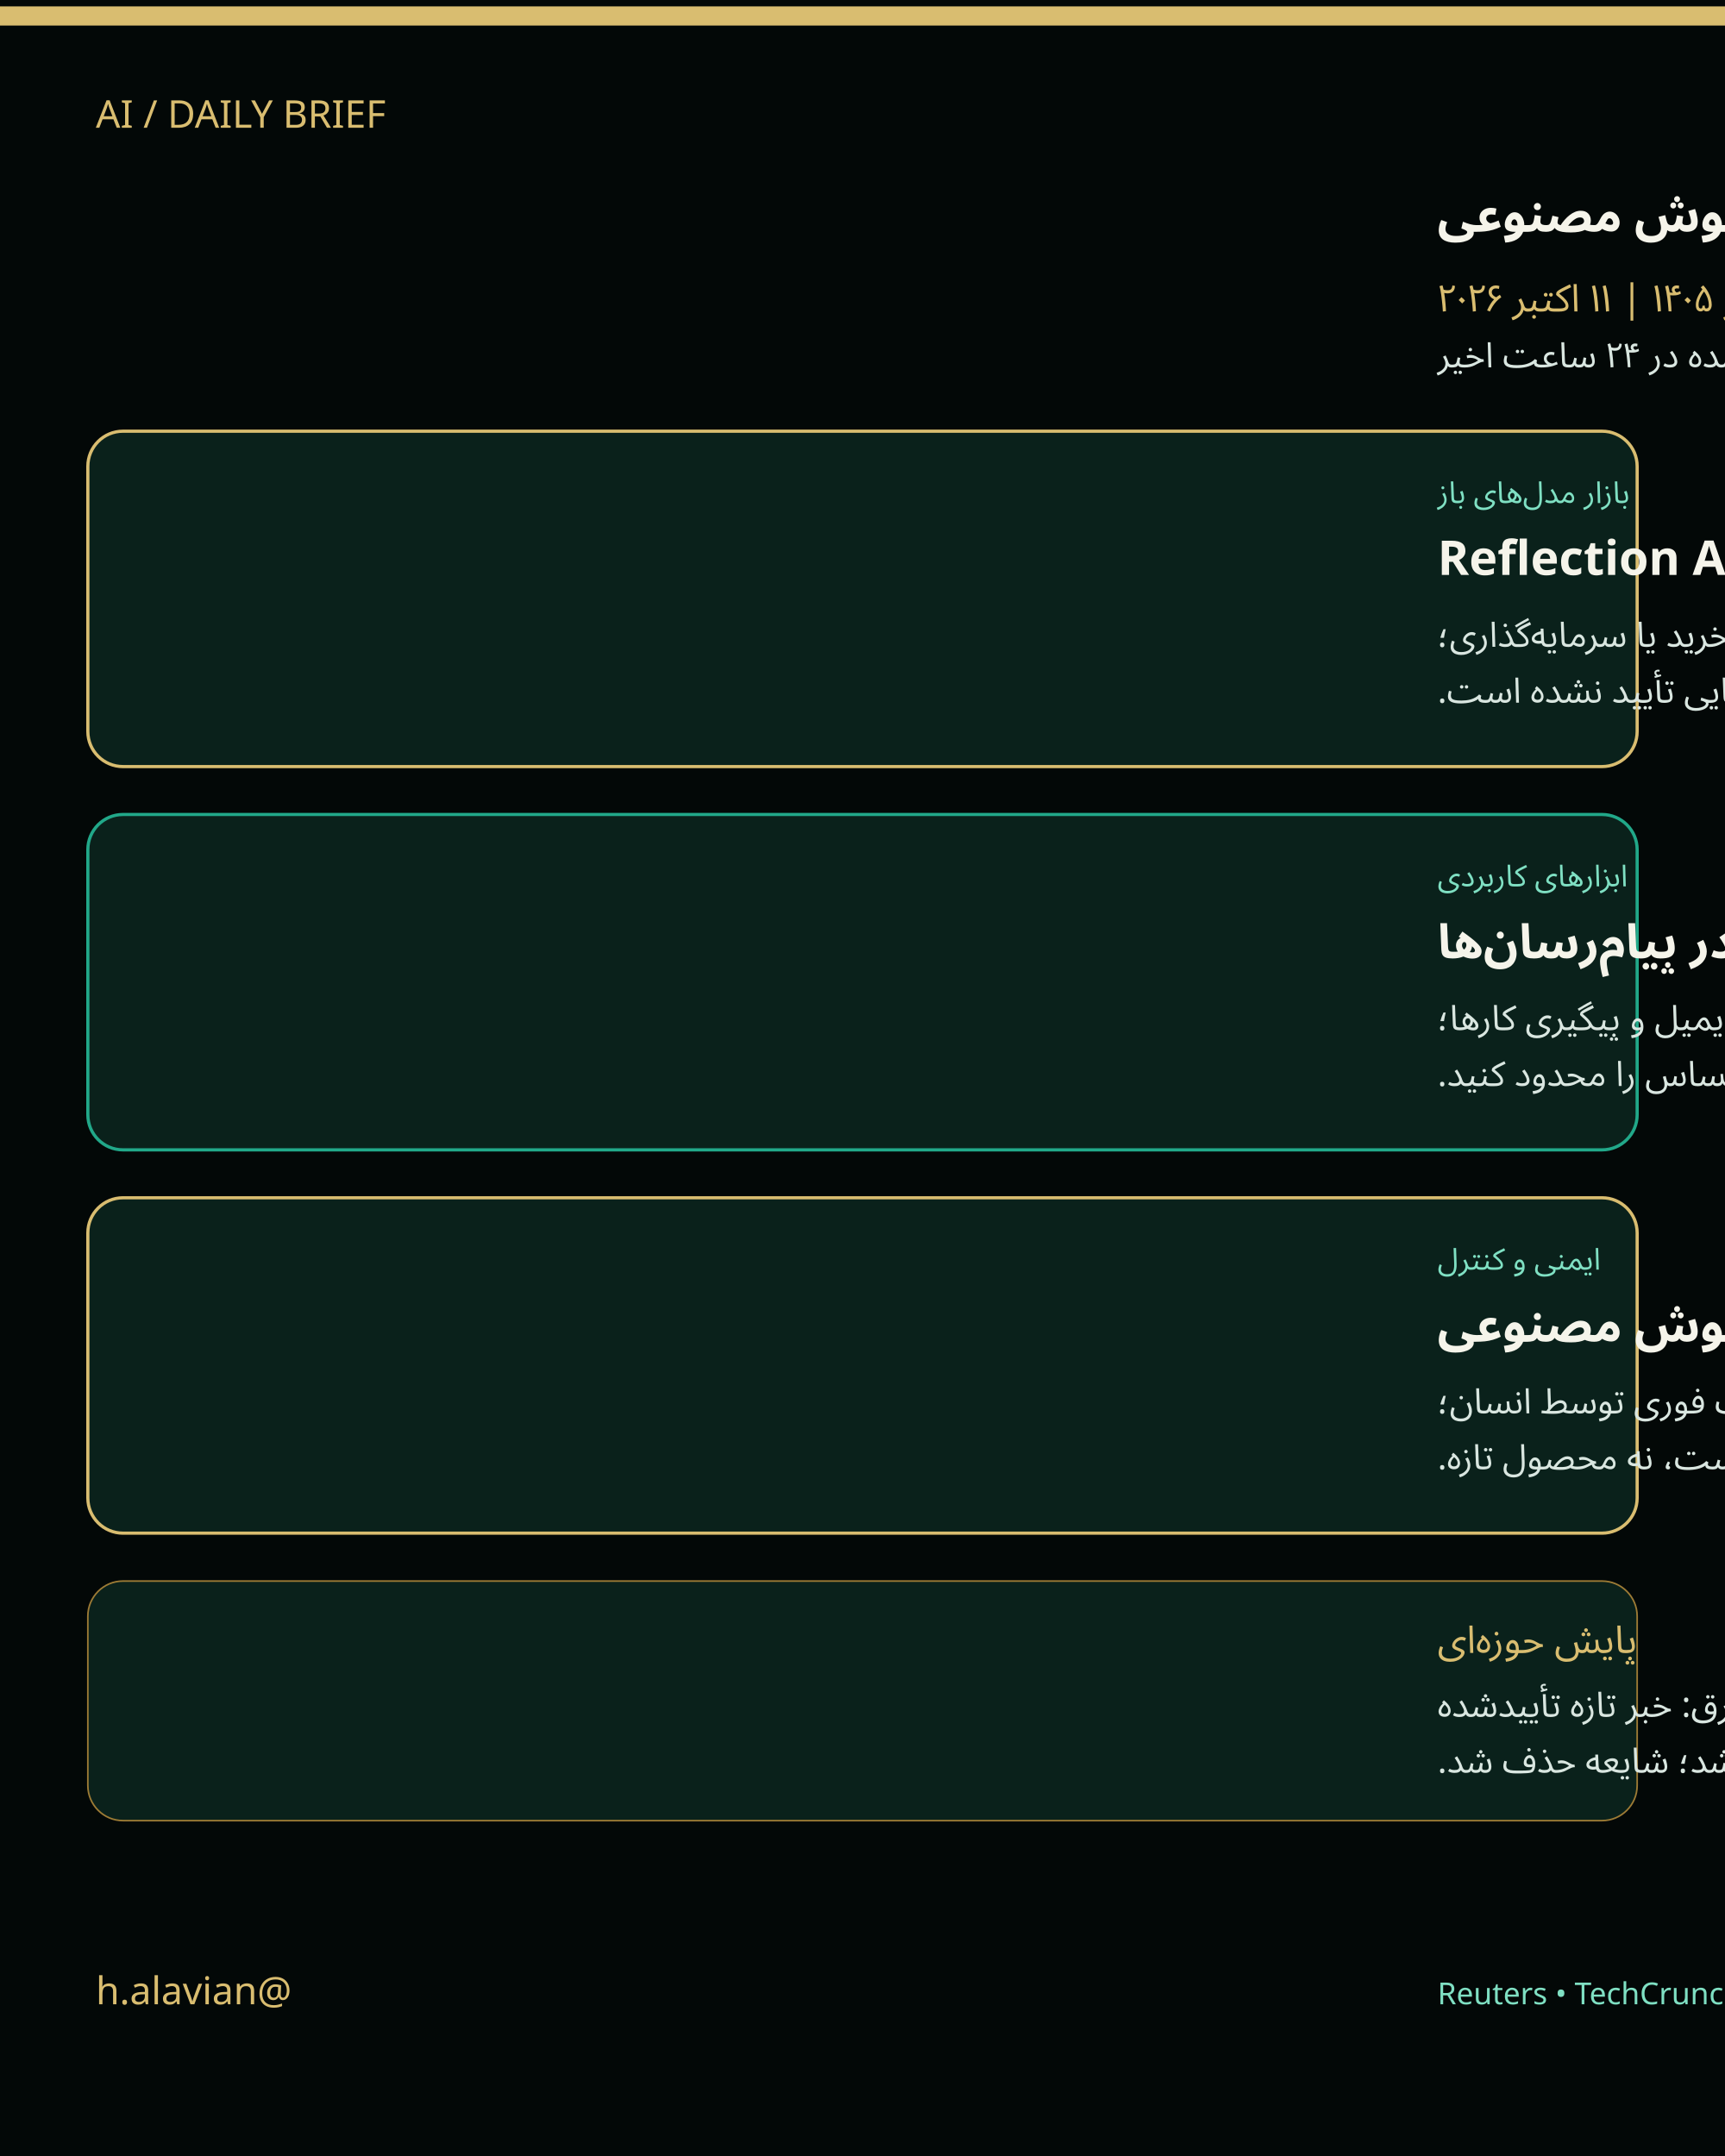
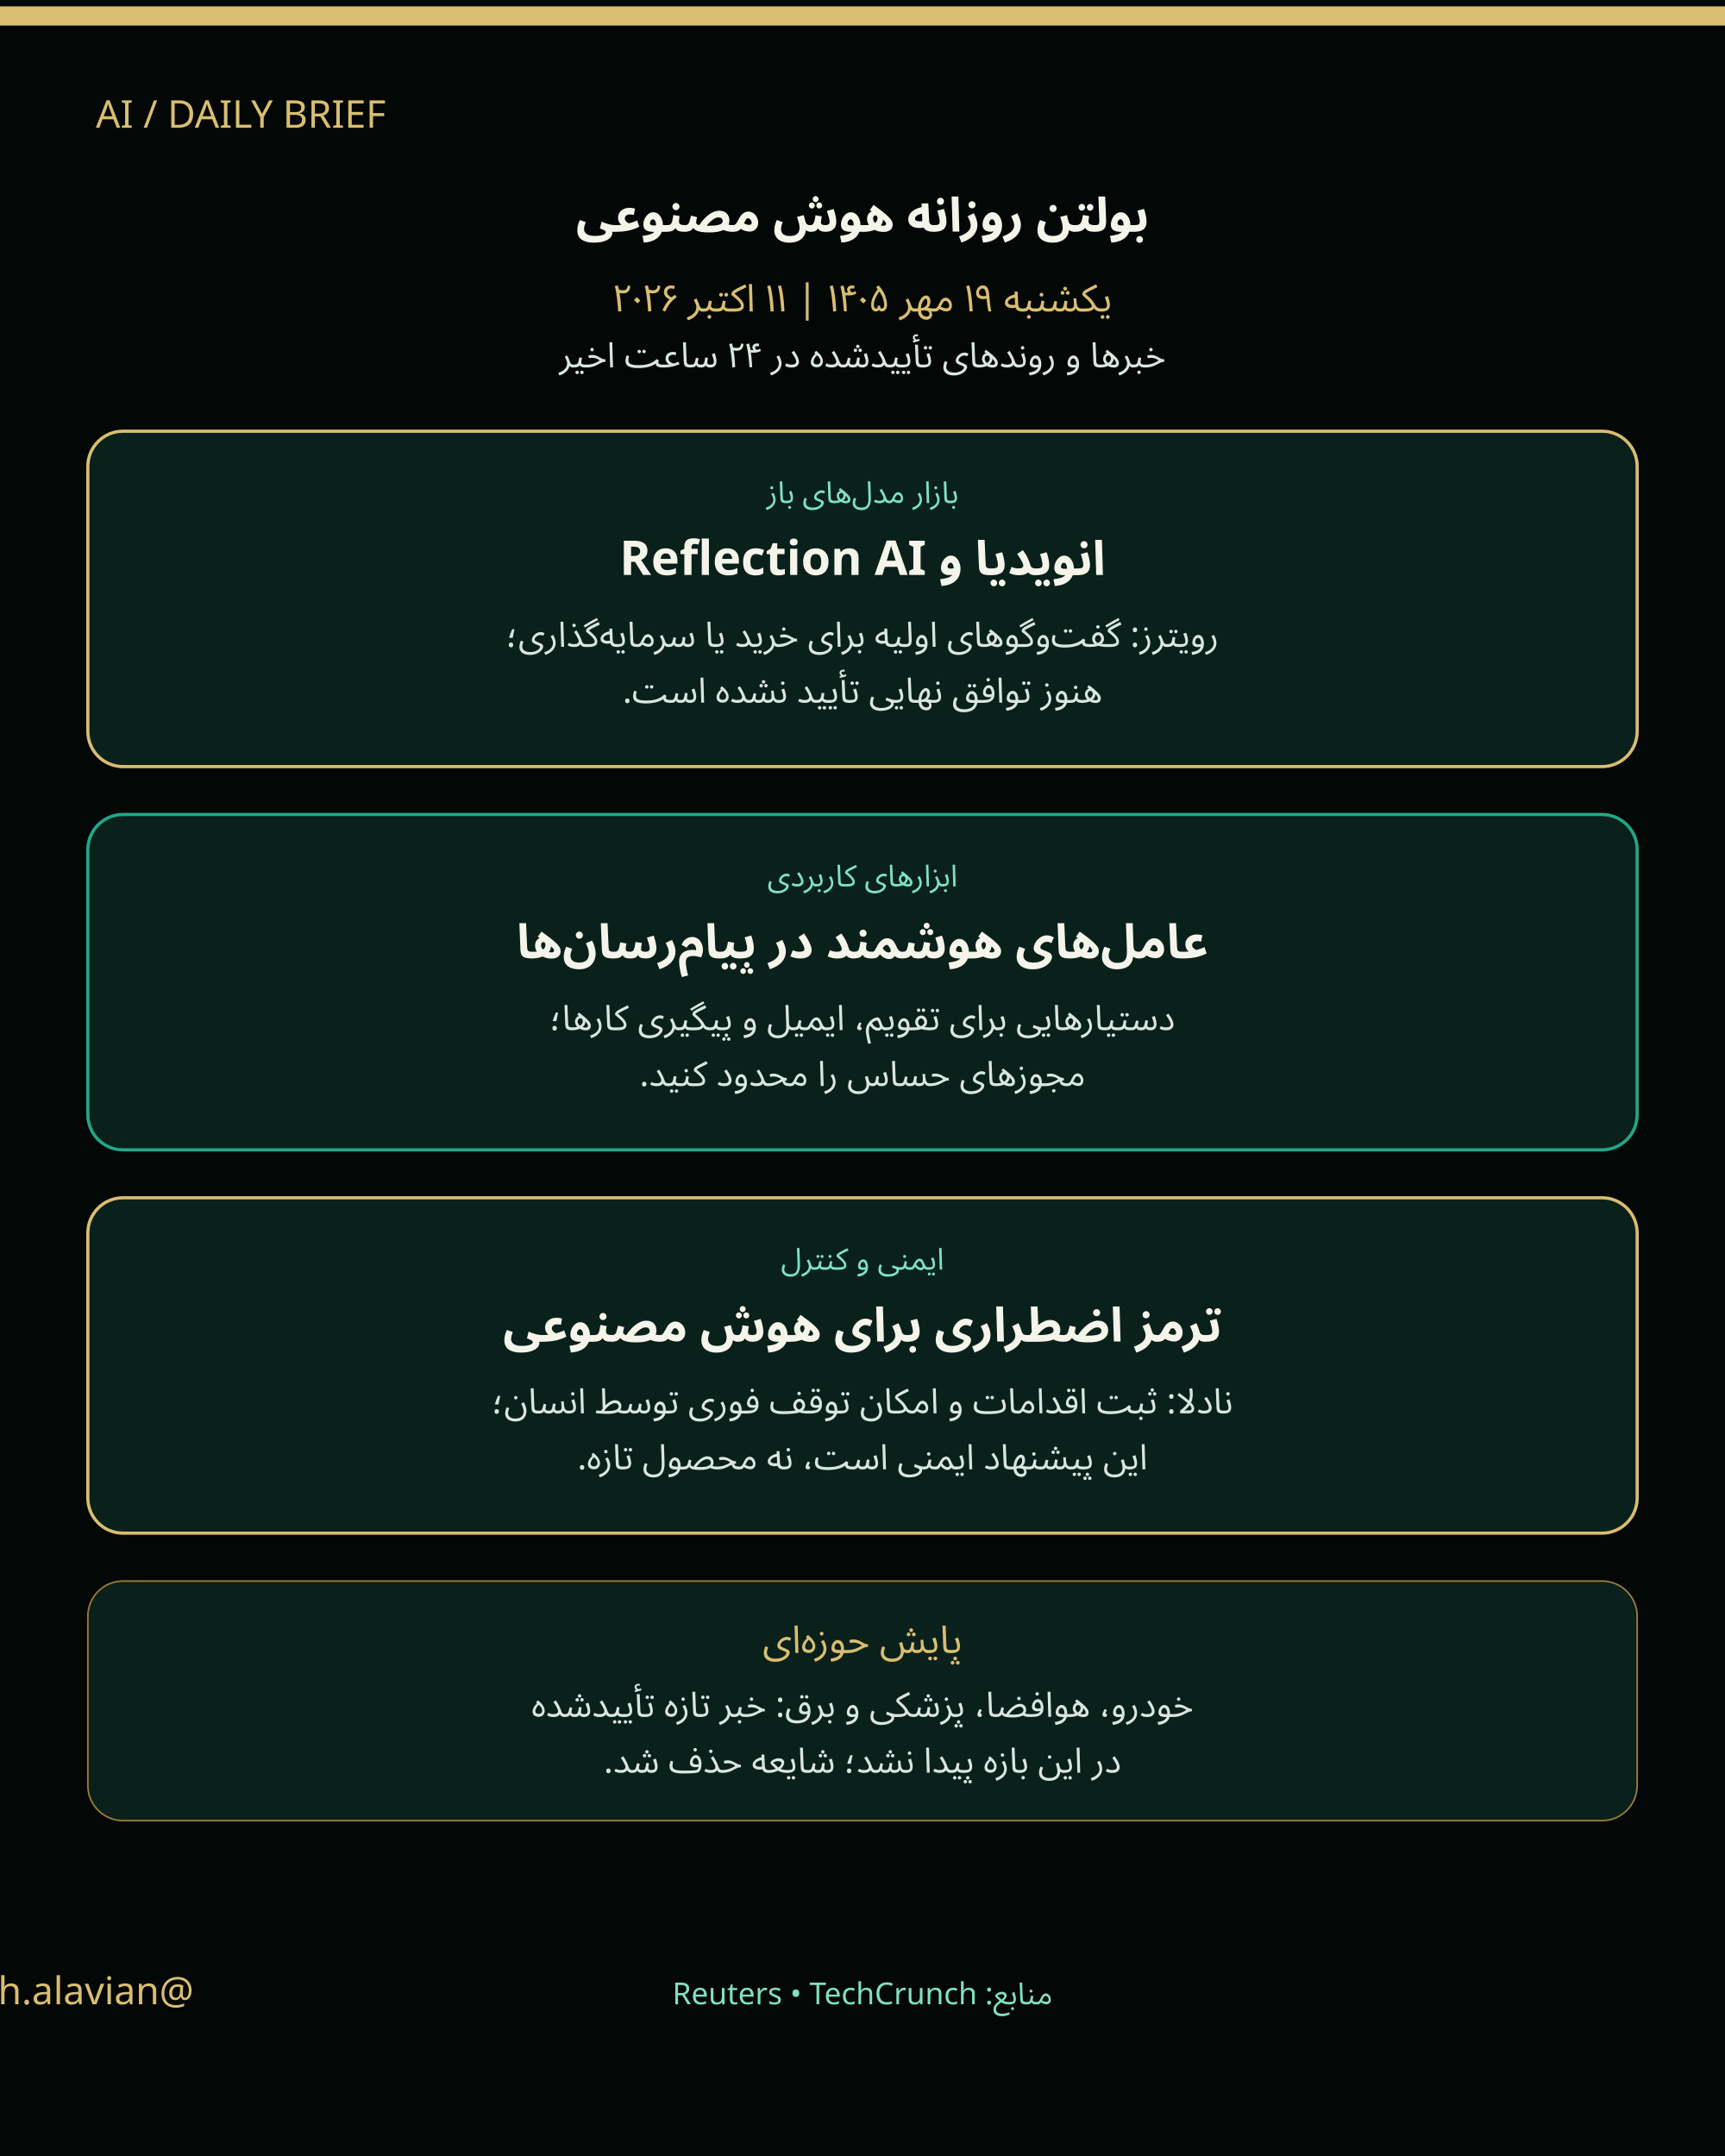
<svg xmlns="http://www.w3.org/2000/svg" width="1080" height="1350">
-   <style>text{font-family:'Noto Sans Arabic',sans-serif;text-anchor:end;direction:rtl}.t{fill:#f5f4ea;font-size:30px;font-weight:bold}.s{fill:#d9e6e0;font-size:22px}.g{fill:#d9bd70;font-size:24px}.c{fill:#7fe0c3;font-size:19px}</style>
+   <style>text{font-family:'Noto Sans Arabic',sans-serif;text-anchor:middle;direction:rtl}.t{fill:#f5f4ea;font-size:30px;font-weight:bold}.s{fill:#d9e6e0;font-size:22px}.g{fill:#d9bd70;font-size:24px}.c{fill:#7fe0c3;font-size:19px}</style>
  <rect width="1080" height="1350" fill="#030807" />
  <rect x="0" y="4" width="1080" height="12" fill="#d9bd70" />
  <text class="g" x="60" y="80" style="direction:ltr;text-anchor:start">AI / DAILY BRIEF</text>
-   <text class="t" x="900" y="145">بولتن روزانه هوش مصنوعی</text>
-   <text class="g" x="900" y="195">یکشنبه ۱۹ مهر ۱۴۰۵ | ۱۱ اکتبر ۲۰۲۶</text>
-   <text class="s" x="900" y="230">خبرها و روندهای تأییدشده در ۲۴ ساعت اخیر</text>
+   <text class="t" x="540" y="145">بولتن روزانه هوش مصنوعی</text>
+   <text class="g" x="540" y="195">یکشنبه ۱۹ مهر ۱۴۰۵ | ۱۱ اکتبر ۲۰۲۶</text>
+   <text class="s" x="540" y="230">خبرها و روندهای تأییدشده در ۲۴ ساعت اخیر</text>
  <rect x="55" y="270" width="970" height="210" rx="22" fill="#0a211b" stroke="#d9bd70" stroke-width="2" />
-   <text class="c" x="900" y="315">بازار مدل‌های باز</text>
-   <text class="t" x="900" y="360">انویدیا و Reflection AI</text>
-   <text class="s" x="900" y="405">رویترز: گفت‌وگوهای اولیه برای خرید یا سرمایه‌گذاری؛</text>
-   <text class="s" x="900" y="440">هنوز توافق نهایی تأیید نشده است.</text>
+   <text class="c" x="540" y="315">بازار مدل‌های باز</text>
+   <text class="t" x="540" y="360">انویدیا و Reflection AI</text>
+   <text class="s" x="540" y="405">رویترز: گفت‌وگوهای اولیه برای خرید یا سرمایه‌گذاری؛</text>
+   <text class="s" x="540" y="440">هنوز توافق نهایی تأیید نشده است.</text>
  <rect x="55" y="510" width="970" height="210" rx="22" fill="#0a211b" stroke="#21a889" stroke-width="2" />
-   <text class="c" x="900" y="555">ابزارهای کاربردی</text>
-   <text class="t" x="900" y="600">عامل‌های هوشمند در پیام‌رسان‌ها</text>
-   <text class="s" x="900" y="645">دستیارهایی برای تقویم، ایمیل و پیگیری کارها؛</text>
-   <text class="s" x="900" y="680">مجوزهای حساس را محدود کنید.</text>
+   <text class="c" x="540" y="555">ابزارهای کاربردی</text>
+   <text class="t" x="540" y="600">عامل‌های هوشمند در پیام‌رسان‌ها</text>
+   <text class="s" x="540" y="645">دستیارهایی برای تقویم، ایمیل و پیگیری کارها؛</text>
+   <text class="s" x="540" y="680">مجوزهای حساس را محدود کنید.</text>
  <rect x="55" y="750" width="970" height="210" rx="22" fill="#0a211b" stroke="#d9bd70" stroke-width="2" />
-   <text class="c" x="900" y="795">ایمنی و کنترل</text>
-   <text class="t" x="900" y="840">ترمز اضطراری برای هوش مصنوعی</text>
-   <text class="s" x="900" y="885">نادلا: ثبت اقدامات و امکان توقف فوری توسط انسان؛</text>
-   <text class="s" x="900" y="920">این پیشنهاد ایمنی است، نه محصول تازه.</text>
+   <text class="c" x="540" y="795">ایمنی و کنترل</text>
+   <text class="t" x="540" y="840">ترمز اضطراری برای هوش مصنوعی</text>
+   <text class="s" x="540" y="885">نادلا: ثبت اقدامات و امکان توقف فوری توسط انسان؛</text>
+   <text class="s" x="540" y="920">این پیشنهاد ایمنی است، نه محصول تازه.</text>
  <rect x="55" y="990" width="970" height="150" rx="22" fill="#0a211b" stroke="#9d7b35" />
-   <text class="g" x="900" y="1035">پایش حوزه‌ای</text>
-   <text class="s" x="900" y="1075">خودرو، هوافضا، پزشکی و برق: خبر تازه تأییدشده</text>
-   <text class="s" x="900" y="1110">در این بازه پیدا نشد؛ شایعه حذف شد.</text>
+   <text class="g" x="540" y="1035">پایش حوزه‌ای</text>
+   <text class="s" x="540" y="1075">خودرو، هوافضا، پزشکی و برق: خبر تازه تأییدشده</text>
+   <text class="s" x="540" y="1110">در این بازه پیدا نشد؛ شایعه حذف شد.</text>
  <text class="g" x="60" y="1255" direction="ltr" text-anchor="start">@h.alavian</text>
-   <text class="c" x="900" y="1255">منابع: Reuters • TechCrunch</text>
+   <text class="c" x="540" y="1255">منابع: Reuters • TechCrunch</text>
</svg>
